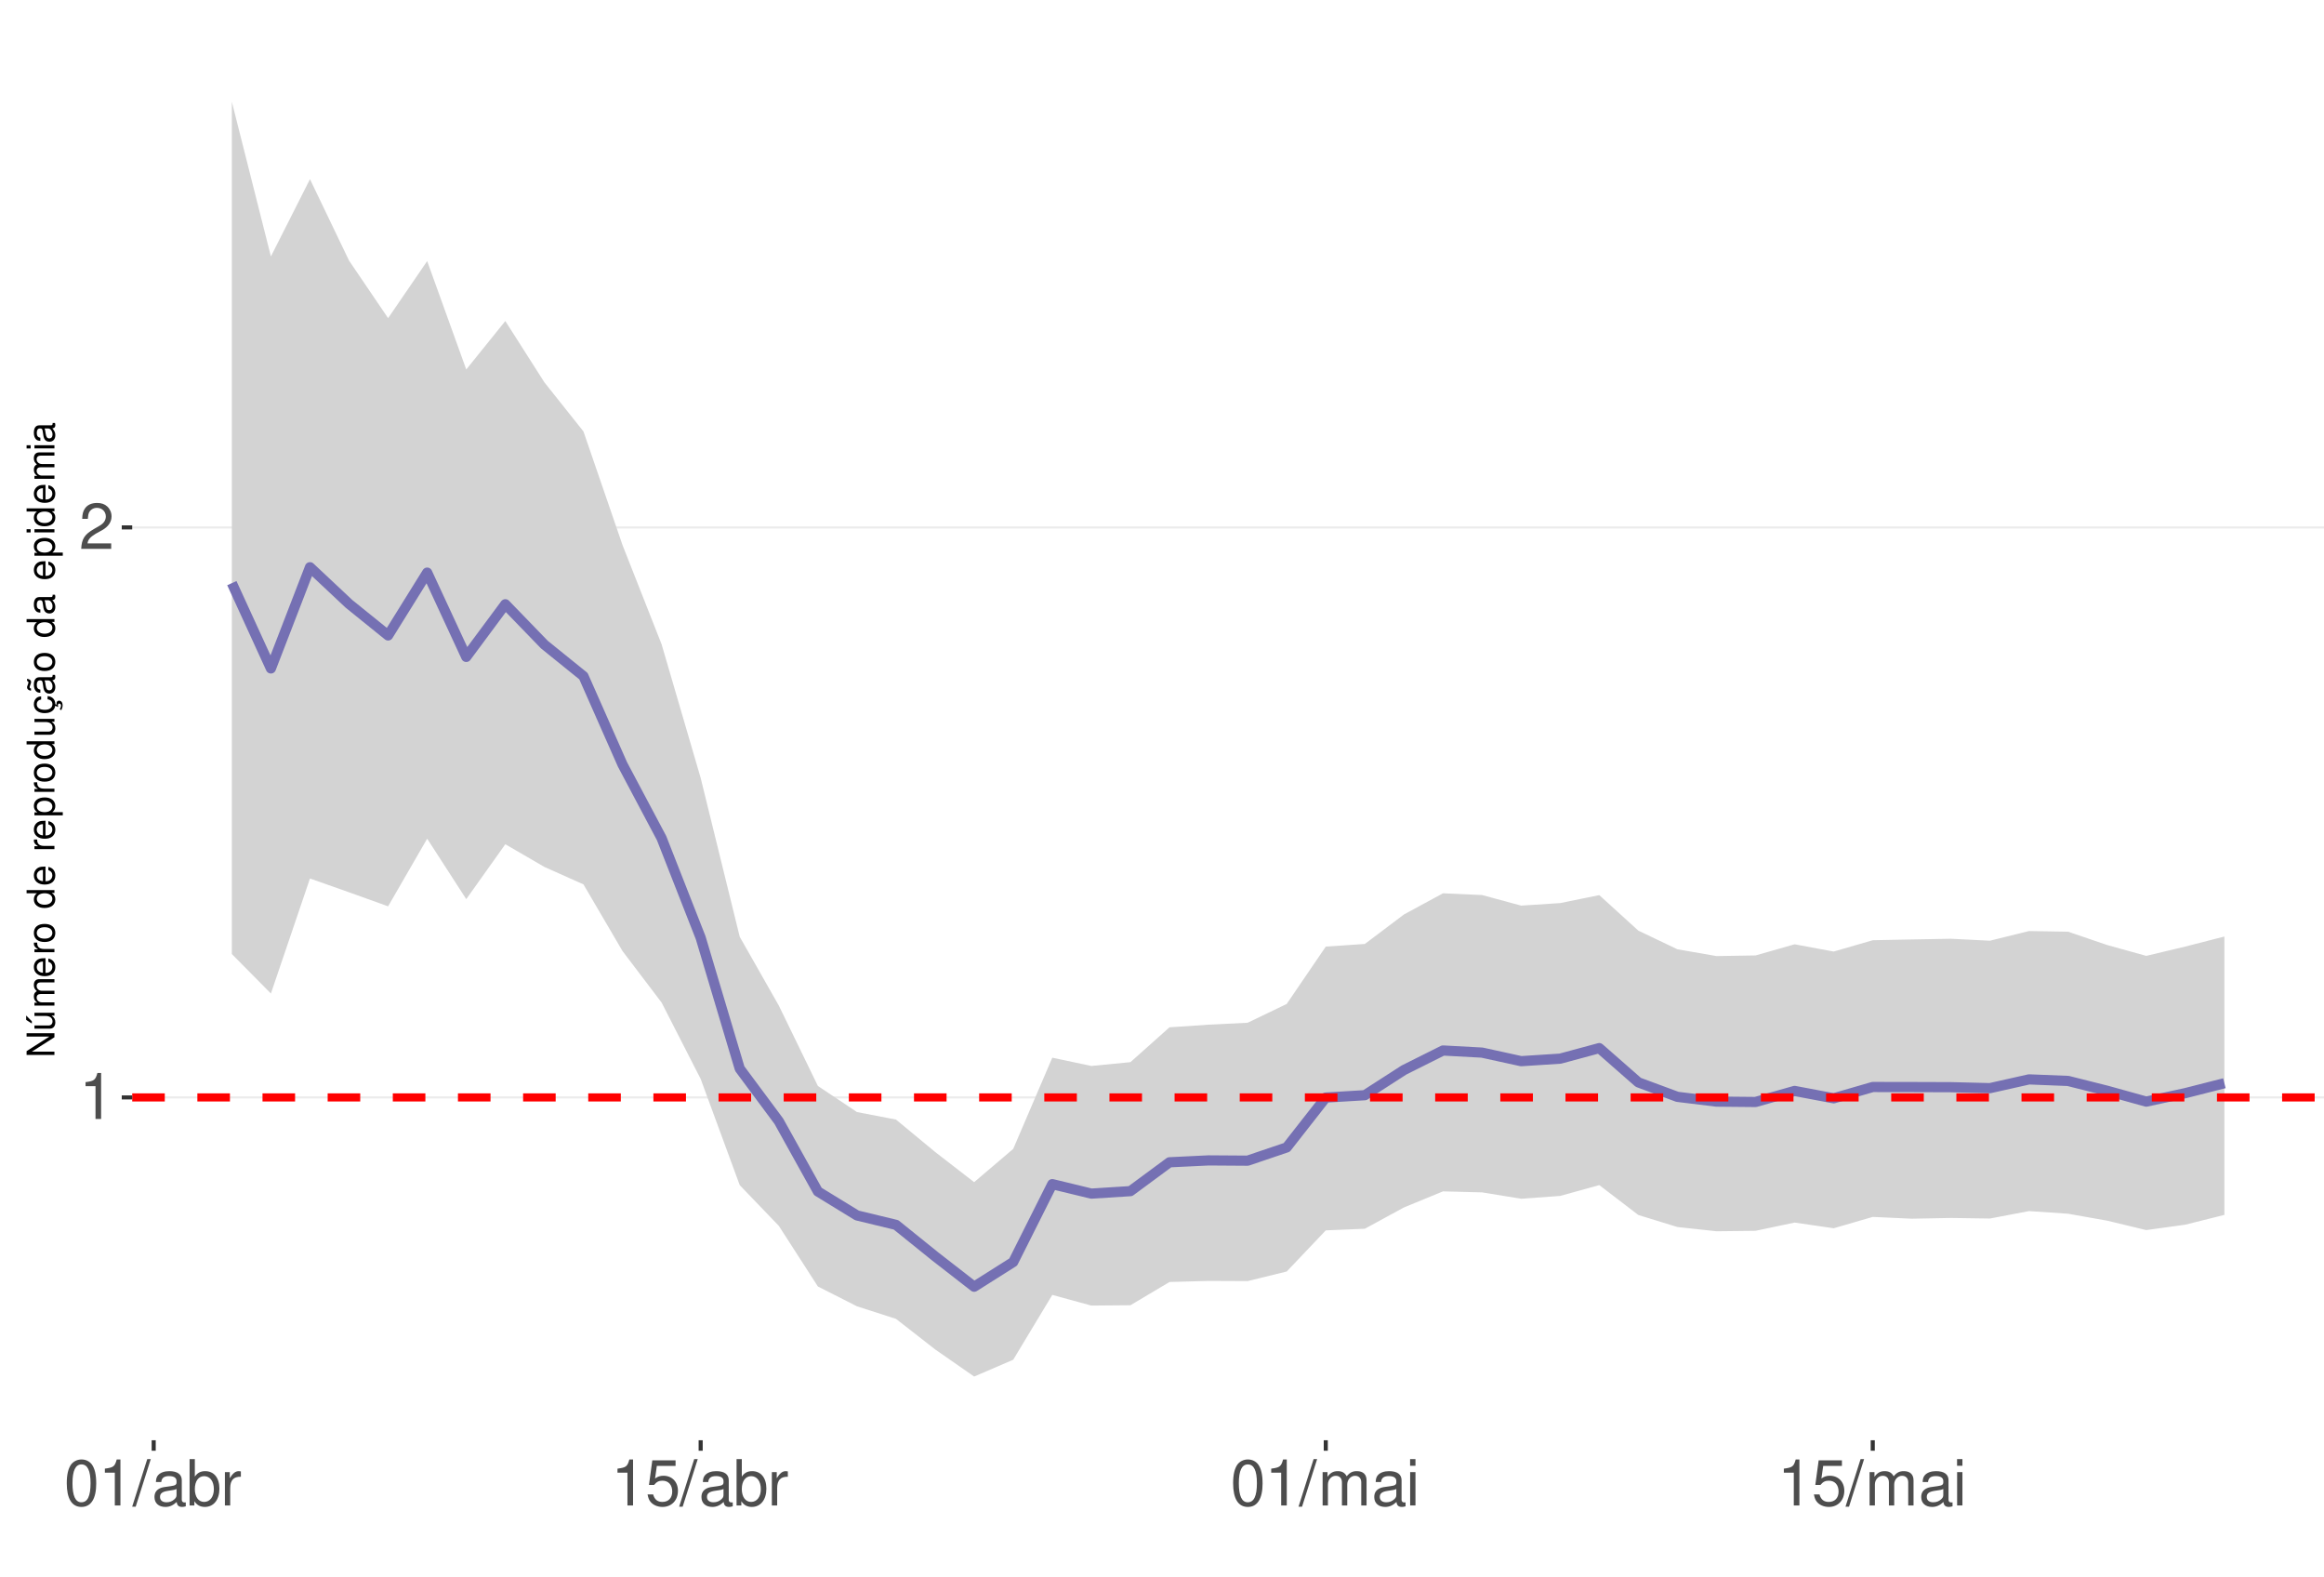
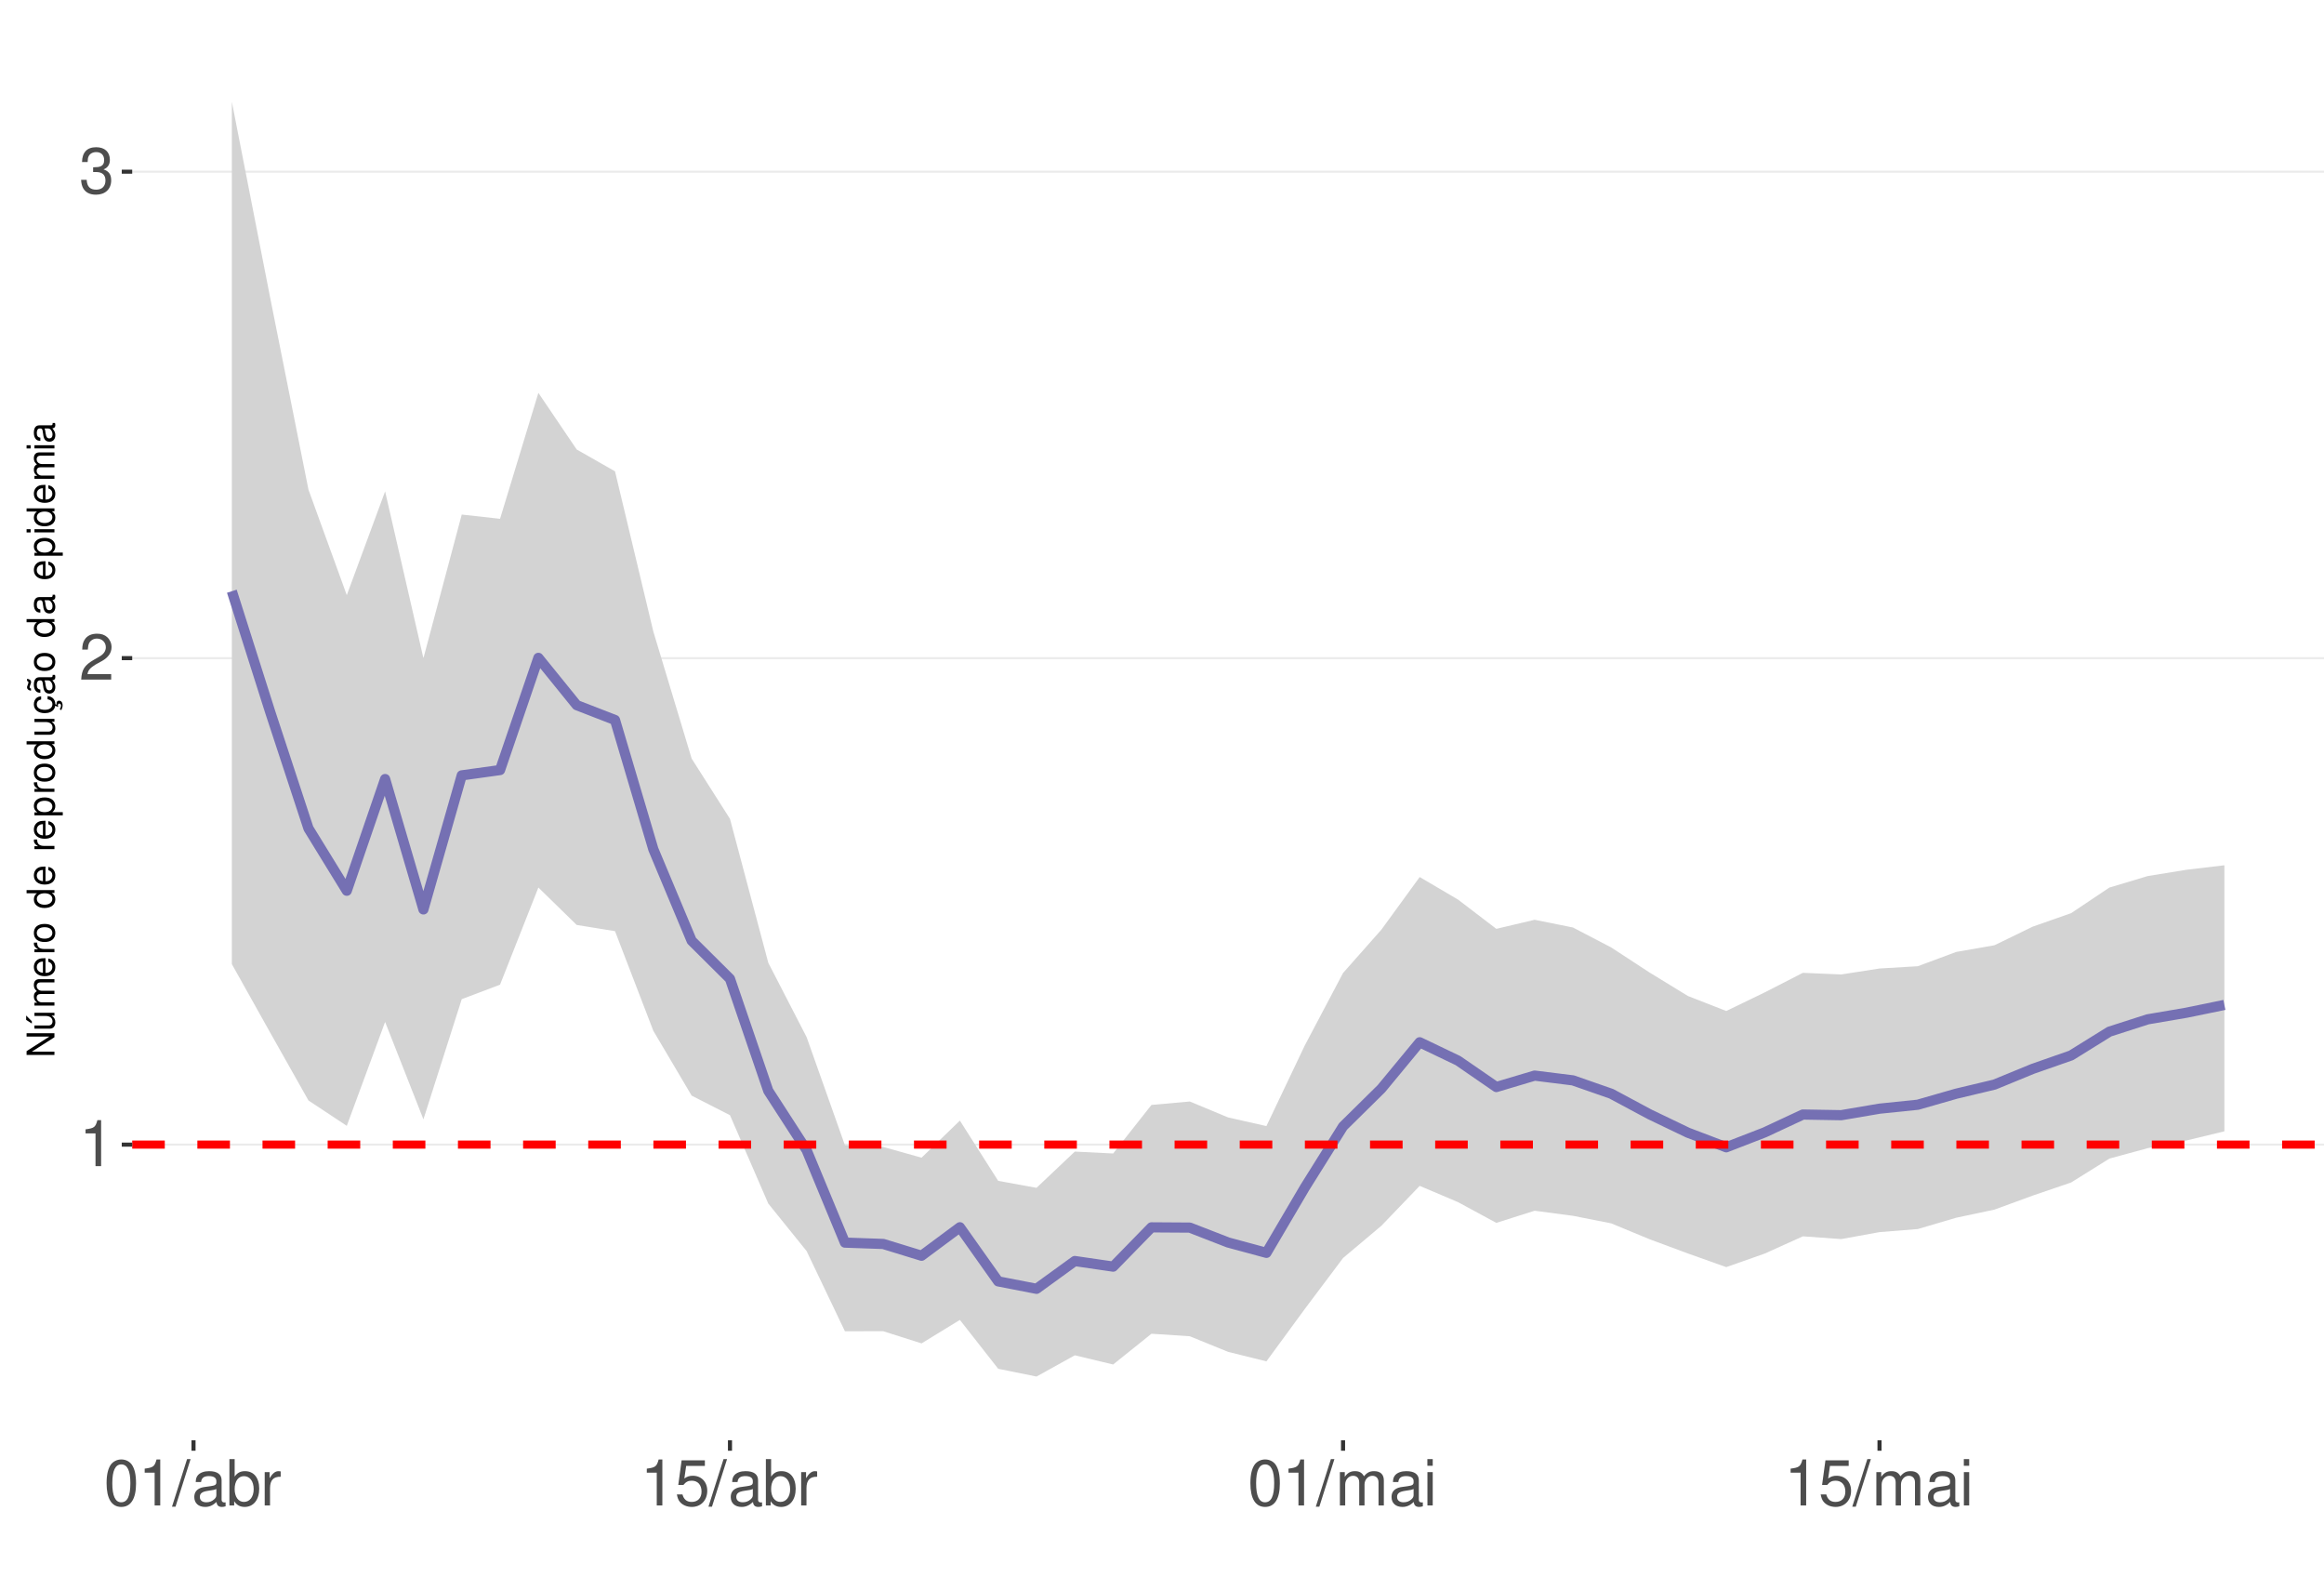
<svg xmlns="http://www.w3.org/2000/svg" xmlns:xlink="http://www.w3.org/1999/xlink" width="609pt" height="413pt" viewBox="0 0 609 413" version="1.1">
  <defs>
    <g>
      <symbol overflow="visible" id="glyph0-0">
        <path style="stroke:none;" d="" />
      </symbol>
      <symbol overflow="visible" id="glyph0-1">
        <path style="stroke:none;" d="M 4.312 -8.578 L 4.312 0 L 5.781 0 L 5.781 -12.047 L 4.812 -12.047 C 4.297 -10.188 3.969 -9.938 1.703 -9.641 L 1.703 -8.578 Z M 4.312 -8.578 " />
      </symbol>
      <symbol overflow="visible" id="glyph0-2">
        <path style="stroke:none;" d="M 8.422 -1.453 L 2.219 -1.453 C 2.359 -2.453 2.891 -3.078 4.344 -3.969 L 6.016 -4.891 C 7.656 -5.812 8.516 -7.047 8.516 -8.531 C 8.516 -9.531 8.109 -10.453 7.406 -11.109 C 6.719 -11.75 5.844 -12.047 4.734 -12.047 C 3.234 -12.047 2.109 -11.516 1.469 -10.484 C 1.047 -9.844 0.859 -9.094 0.828 -7.875 L 2.297 -7.875 C 2.344 -8.688 2.453 -9.172 2.641 -9.578 C 3.031 -10.312 3.797 -10.766 4.688 -10.766 C 6.016 -10.766 7.016 -9.797 7.016 -8.5 C 7.016 -7.531 6.469 -6.703 5.406 -6.094 L 3.875 -5.203 C 1.422 -3.781 0.703 -2.641 0.562 -0.016 L 8.422 -0.016 Z M 8.422 -1.453 " />
      </symbol>
      <symbol overflow="visible" id="glyph0-3">
+         <path style="stroke:none;" d="M 3.688 -5.547 L 4.484 -5.547 C 6.078 -5.547 6.922 -4.797 6.922 -3.344 C 6.922 -1.828 6.016 -0.922 4.5 -0.922 C 2.875 -0.922 2.094 -1.734 2 -3.5 L 0.531 -3.5 C 0.594 -2.531 0.766 -1.906 1.047 -1.359 C 1.672 -0.203 2.812 0.391 4.438 0.391 C 6.859 0.391 8.422 -1.078 8.422 -3.359 C 8.422 -4.891 7.844 -5.734 6.422 -6.234 C 7.531 -6.672 8.078 -7.516 8.078 -8.734 C 8.078 -10.797 6.734 -12.047 4.484 -12.047 C 2.094 -12.047 0.828 -10.703 0.781 -8.156 L 2.25 -8.156 C 2.266 -8.891 2.328 -9.312 2.516 -9.672 C 2.844 -10.359 3.578 -10.766 4.5 -10.766 C 5.797 -10.766 6.578 -9.984 6.578 -8.672 C 6.578 -7.828 6.281 -7.312 5.625 -7.031 C 5.234 -6.859 4.703 -6.797 3.688 -6.781 Z M 3.688 -5.547 " />
+       </symbol>
+       <symbol overflow="visible" id="glyph0-4">
        <path style="stroke:none;" d="M 4.578 -12.047 C 3.484 -12.047 2.484 -11.547 1.859 -10.734 C 1.094 -9.656 0.719 -8.062 0.719 -5.828 C 0.719 -1.766 2.047 0.391 4.578 0.391 C 7.078 0.391 8.438 -1.766 8.438 -5.734 C 8.438 -8.062 8.078 -9.625 7.297 -10.734 C 6.672 -11.562 5.703 -12.047 4.578 -12.047 Z M 4.578 -10.75 C 6.156 -10.75 6.953 -9.125 6.953 -5.859 C 6.953 -2.438 6.172 -0.828 4.547 -0.828 C 3 -0.828 2.219 -2.5 2.219 -5.812 C 2.219 -9.125 3 -10.75 4.578 -10.75 Z M 4.578 -10.75 " />
      </symbol>
-       <symbol overflow="visible" id="glyph0-4">
+       <symbol overflow="visible" id="glyph0-5">
        <path style="stroke:none;" d="M 3.812 -12.141 L -0.141 0.328 L 0.781 0.328 L 4.734 -12.141 Z M 3.812 -12.141 " />
      </symbol>
-       <symbol overflow="visible" id="glyph0-5">
+       <symbol overflow="visible" id="glyph0-6">
        <path style="stroke:none;" d="M 8.906 -0.812 C 8.766 -0.781 8.688 -0.781 8.609 -0.781 C 8.125 -0.781 7.859 -1.031 7.859 -1.469 L 7.859 -6.594 C 7.859 -8.141 6.734 -8.984 4.578 -8.984 C 3.297 -8.984 2.281 -8.609 1.688 -7.969 C 1.281 -7.516 1.109 -7.016 1.078 -6.141 L 2.484 -6.141 C 2.594 -7.219 3.234 -7.688 4.531 -7.688 C 5.797 -7.688 6.484 -7.234 6.484 -6.391 L 6.484 -6.031 C 6.469 -5.438 6.156 -5.219 5.031 -5.062 C 3.062 -4.812 2.766 -4.75 2.234 -4.531 C 1.219 -4.094 0.703 -3.328 0.703 -2.203 C 0.703 -0.609 1.797 0.391 3.562 0.391 C 4.656 0.391 5.547 0 6.531 -0.906 C 6.625 0 7.062 0.391 7.969 0.391 C 8.266 0.391 8.438 0.344 8.906 0.234 Z M 6.484 -2.75 C 6.484 -2.281 6.344 -2 5.922 -1.609 C 5.359 -1.094 4.688 -0.828 3.859 -0.828 C 2.781 -0.828 2.156 -1.344 2.156 -2.234 C 2.156 -3.141 2.75 -3.609 4.25 -3.828 C 5.734 -4.031 6.016 -4.094 6.484 -4.312 Z M 6.484 -2.75 " />
      </symbol>
-       <symbol overflow="visible" id="glyph0-6">
+       <symbol overflow="visible" id="glyph0-7">
        <path style="stroke:none;" d="M 0.906 -12.141 L 0.906 0 L 2.156 0 L 2.156 -1.109 C 2.812 -0.094 3.703 0.391 4.906 0.391 C 7.219 0.391 8.719 -1.5 8.719 -4.391 C 8.719 -7.234 7.297 -8.984 4.984 -8.984 C 3.781 -8.984 2.938 -8.531 2.281 -7.547 L 2.281 -12.141 Z M 4.719 -7.672 C 6.266 -7.672 7.266 -6.328 7.266 -4.25 C 7.266 -2.266 6.234 -0.922 4.719 -0.922 C 3.234 -0.922 2.281 -2.25 2.281 -4.297 C 2.281 -6.344 3.234 -7.672 4.719 -7.672 Z M 4.719 -7.672 " />
      </symbol>
-       <symbol overflow="visible" id="glyph0-7">
+       <symbol overflow="visible" id="glyph0-8">
        <path style="stroke:none;" d="M 1.156 -8.734 L 1.156 0 L 2.547 0 L 2.547 -4.531 C 2.562 -6.625 3.438 -7.562 5.344 -7.516 L 5.344 -8.922 C 5.109 -8.969 4.984 -8.984 4.812 -8.984 C 3.922 -8.984 3.234 -8.438 2.438 -7.141 L 2.438 -8.734 Z M 1.156 -8.734 " />
      </symbol>
-       <symbol overflow="visible" id="glyph0-8">
+       <symbol overflow="visible" id="glyph0-9">
        <path style="stroke:none;" d="M 7.922 -11.812 L 1.828 -11.812 L 0.953 -5.375 L 2.297 -5.375 C 2.984 -6.203 3.547 -6.484 4.484 -6.484 C 6.062 -6.484 7.047 -5.391 7.047 -3.641 C 7.047 -1.953 6.062 -0.922 4.469 -0.922 C 3.188 -0.922 2.406 -1.562 2.047 -2.891 L 0.578 -2.891 C 0.781 -1.938 0.953 -1.469 1.297 -1.031 C 1.969 -0.141 3.172 0.391 4.5 0.391 C 6.875 0.391 8.547 -1.344 8.547 -3.844 C 8.547 -6.172 7 -7.781 4.734 -7.781 C 3.891 -7.781 3.234 -7.562 2.547 -7.062 L 3.016 -10.359 L 7.922 -10.359 Z M 7.922 -11.812 " />
      </symbol>
-       <symbol overflow="visible" id="glyph0-9">
+       <symbol overflow="visible" id="glyph0-10">
        <path style="stroke:none;" d="M 1.172 -8.734 L 1.172 0 L 2.562 0 L 2.562 -5.484 C 2.562 -6.75 3.484 -7.766 4.609 -7.766 C 5.641 -7.766 6.234 -7.125 6.234 -6.016 L 6.234 0 L 7.625 0 L 7.625 -5.484 C 7.625 -6.75 8.547 -7.766 9.672 -7.766 C 10.688 -7.766 11.297 -7.109 11.297 -6.016 L 11.297 0 L 12.688 0 L 12.688 -6.547 C 12.688 -8.109 11.797 -8.984 10.156 -8.984 C 9 -8.984 8.297 -8.625 7.484 -7.641 C 6.969 -8.578 6.266 -8.984 5.125 -8.984 C 3.969 -8.984 3.188 -8.547 2.453 -7.5 L 2.453 -8.734 Z M 1.172 -8.734 " />
      </symbol>
-       <symbol overflow="visible" id="glyph0-10">
+       <symbol overflow="visible" id="glyph0-11">
        <path style="stroke:none;" d="M 2.5 -8.734 L 1.109 -8.734 L 1.109 0 L 2.5 0 Z M 2.5 -12.141 L 1.094 -12.141 L 1.094 -10.391 L 2.5 -10.391 Z M 2.5 -12.141 " />
      </symbol>
      <symbol overflow="visible" id="glyph1-0">
        <path style="stroke:none;" d="" />
      </symbol>
      <symbol overflow="visible" id="glyph1-1">
        <path style="stroke:none;" d="M -7.297 -6.453 L -7.297 -5.578 L -1.328 -5.578 L -7.297 -1.766 L -7.297 -0.766 L 0 -0.766 L 0 -1.641 L -5.906 -1.641 L 0 -5.406 L 0 -6.453 Z M -7.297 -6.453 " />
      </symbol>
      <symbol overflow="visible" id="glyph1-2">
        <path style="stroke:none;" d="M 0 -4.812 L -5.234 -4.812 L -5.234 -3.984 L -2.266 -3.984 C -1.203 -3.984 -0.5 -3.438 -0.5 -2.562 C -0.5 -1.906 -0.906 -1.484 -1.531 -1.484 L -5.234 -1.484 L -5.234 -0.656 L -1.203 -0.656 C -0.328 -0.656 0.234 -1.297 0.234 -2.312 C 0.234 -3.094 -0.047 -3.578 -0.734 -4.062 L 0 -4.062 Z M -7.406 -2.953 L -5.922 -2 L -5.922 -2.594 L -7.406 -4.094 Z M -7.406 -2.953 " />
      </symbol>
      <symbol overflow="visible" id="glyph1-3">
        <path style="stroke:none;" d="M -5.234 -0.703 L 0 -0.703 L 0 -1.547 L -3.297 -1.547 C -4.047 -1.547 -4.656 -2.094 -4.656 -2.766 C -4.656 -3.391 -4.281 -3.734 -3.609 -3.734 L 0 -3.734 L 0 -4.578 L -3.297 -4.578 C -4.047 -4.578 -4.656 -5.125 -4.656 -5.812 C -4.656 -6.422 -4.266 -6.781 -3.609 -6.781 L 0 -6.781 L 0 -7.625 L -3.938 -7.625 C -4.875 -7.625 -5.391 -7.078 -5.391 -6.094 C -5.391 -5.406 -5.188 -4.984 -4.594 -4.484 C -5.156 -4.188 -5.391 -3.766 -5.391 -3.078 C -5.391 -2.375 -5.125 -1.906 -4.5 -1.469 L -5.234 -1.469 Z M -5.234 -0.703 " />
      </symbol>
      <symbol overflow="visible" id="glyph1-4">
        <path style="stroke:none;" d="M -2.344 -5.125 C -3.141 -5.125 -3.625 -5.062 -4.016 -4.922 C -4.875 -4.578 -5.391 -3.781 -5.391 -2.797 C -5.391 -1.344 -4.281 -0.406 -2.547 -0.406 C -0.812 -0.406 0.234 -1.297 0.234 -2.781 C 0.234 -3.984 -0.453 -4.812 -1.594 -5.016 L -1.594 -4.188 C -0.906 -3.953 -0.547 -3.484 -0.547 -2.812 C -0.547 -2.281 -0.781 -1.828 -1.219 -1.547 C -1.516 -1.344 -1.812 -1.281 -2.344 -1.266 Z M -3.016 -1.297 C -3.984 -1.359 -4.625 -1.953 -4.625 -2.797 C -4.625 -3.641 -3.953 -4.234 -3.016 -4.234 Z M -3.016 -1.297 " />
      </symbol>
      <symbol overflow="visible" id="glyph1-5">
        <path style="stroke:none;" d="M -5.234 -0.688 L 0 -0.688 L 0 -1.531 L -2.719 -1.531 C -3.984 -1.547 -4.547 -2.062 -4.516 -3.203 L -5.359 -3.203 C -5.375 -3.062 -5.391 -2.984 -5.391 -2.891 C -5.391 -2.344 -5.062 -1.938 -4.297 -1.453 L -5.234 -1.453 Z M -5.234 -0.688 " />
      </symbol>
      <symbol overflow="visible" id="glyph1-6">
        <path style="stroke:none;" d="M -5.391 -2.719 C -5.391 -1.234 -4.344 -0.359 -2.578 -0.359 C -0.812 -0.359 0.234 -1.234 0.234 -2.734 C 0.234 -4.203 -0.812 -5.094 -2.547 -5.094 C -4.359 -5.094 -5.391 -4.234 -5.391 -2.719 Z M -4.625 -2.734 C -4.625 -3.672 -3.844 -4.234 -2.547 -4.234 C -1.312 -4.234 -0.547 -3.656 -0.547 -2.734 C -0.547 -1.797 -1.312 -1.234 -2.578 -1.234 C -3.844 -1.234 -4.625 -1.797 -4.625 -2.734 Z M -4.625 -2.734 " />
      </symbol>
      <symbol overflow="visible" id="glyph1-7">
        <path style="stroke:none;" d="" />
      </symbol>
      <symbol overflow="visible" id="glyph1-8">
        <path style="stroke:none;" d="M -7.297 -4.953 L -7.297 -4.125 L -4.578 -4.125 C -5.109 -3.766 -5.391 -3.203 -5.391 -2.516 C -5.391 -1.156 -4.297 -0.266 -2.625 -0.266 C -0.859 -0.266 0.234 -1.125 0.234 -2.547 C 0.234 -3.266 -0.047 -3.766 -0.688 -4.203 L 0 -4.203 L 0 -4.953 Z M -4.609 -2.656 C -4.609 -3.547 -3.812 -4.125 -2.562 -4.125 C -1.344 -4.125 -0.547 -3.547 -0.547 -2.656 C -0.547 -1.734 -1.359 -1.125 -2.578 -1.125 C -3.797 -1.125 -4.609 -1.734 -4.609 -2.656 Z M -4.609 -2.656 " />
      </symbol>
      <symbol overflow="visible" id="glyph1-9">
        <path style="stroke:none;" d="M 2.188 -0.547 L 2.188 -1.375 L -0.547 -1.375 C -0.016 -1.812 0.234 -2.312 0.234 -2.984 C 0.234 -4.344 -0.859 -5.234 -2.531 -5.234 C -4.297 -5.234 -5.391 -4.375 -5.391 -2.984 C -5.391 -2.266 -5.062 -1.703 -4.453 -1.312 L -5.234 -1.312 L -5.234 -0.547 Z M -4.609 -2.844 C -4.609 -3.766 -3.797 -4.359 -2.547 -4.359 C -1.359 -4.359 -0.547 -3.75 -0.547 -2.844 C -0.547 -1.953 -1.344 -1.375 -2.578 -1.375 C -3.812 -1.375 -4.609 -1.953 -4.609 -2.844 Z M -4.609 -2.844 " />
      </symbol>
      <symbol overflow="visible" id="glyph1-10">
        <path style="stroke:none;" d="M 0 -4.812 L -5.234 -4.812 L -5.234 -3.984 L -2.266 -3.984 C -1.203 -3.984 -0.5 -3.438 -0.5 -2.562 C -0.5 -1.906 -0.906 -1.484 -1.531 -1.484 L -5.234 -1.484 L -5.234 -0.656 L -1.203 -0.656 C -0.328 -0.656 0.234 -1.297 0.234 -2.312 C 0.234 -3.094 -0.047 -3.578 -0.734 -4.062 L 0 -4.062 Z M 0 -4.812 " />
      </symbol>
      <symbol overflow="visible" id="glyph1-11">
        <path style="stroke:none;" d="M 0.234 -2.641 C 0.234 -3.875 -0.547 -4.703 -1.797 -4.766 L -1.797 -3.938 C -0.953 -3.797 -0.531 -3.359 -0.531 -2.656 C -0.531 -1.734 -1.281 -1.188 -2.516 -1.188 C -3.844 -1.188 -4.625 -1.719 -4.625 -2.625 C -4.625 -3.328 -4.203 -3.766 -3.484 -3.875 L -3.484 -4.703 C -3.984 -4.672 -4.312 -4.562 -4.609 -4.359 C -5.094 -4 -5.391 -3.375 -5.391 -2.641 C -5.391 -1.219 -4.266 -0.312 -2.531 -0.312 C -1.469 -0.312 -0.625 -0.672 -0.156 -1.312 C 0.047 -1.594 0.125 -1.812 0.203 -2.25 L 0.922 -1.938 L 0.984 -2.062 C 0.938 -2.188 0.906 -2.25 0.906 -2.375 C 0.906 -2.656 1.047 -2.828 1.281 -2.828 C 1.547 -2.828 1.734 -2.594 1.734 -2.297 C 1.734 -2.031 1.672 -1.844 1.438 -1.406 L 1.406 -1.312 L 1.812 -1.094 C 2.078 -1.75 2.141 -1.953 2.141 -2.344 C 2.141 -3.109 1.781 -3.578 1.203 -3.578 C 0.781 -3.578 0.547 -3.297 0.547 -2.797 C 0.547 -2.703 0.547 -2.641 0.562 -2.516 Z M 0.234 -2.641 " />
      </symbol>
      <symbol overflow="visible" id="glyph1-12">
        <path style="stroke:none;" d="M -0.484 -5.344 C -0.469 -5.266 -0.469 -5.219 -0.469 -5.172 C -0.469 -4.875 -0.625 -4.719 -0.875 -4.719 L -3.953 -4.719 C -4.891 -4.719 -5.391 -4.047 -5.391 -2.75 C -5.391 -1.984 -5.172 -1.375 -4.781 -1.016 C -4.516 -0.766 -4.203 -0.672 -3.688 -0.656 L -3.688 -1.484 C -4.328 -1.562 -4.625 -1.938 -4.625 -2.719 C -4.625 -3.484 -4.344 -3.891 -3.844 -3.891 L -3.625 -3.891 C -3.266 -3.875 -3.125 -3.703 -3.047 -3.016 C -2.891 -1.844 -2.844 -1.656 -2.719 -1.344 C -2.453 -0.734 -2 -0.422 -1.312 -0.422 C -0.375 -0.422 0.234 -1.078 0.234 -2.141 C 0.234 -2.797 0 -3.328 -0.547 -3.922 C 0 -3.984 0.234 -4.234 0.234 -4.781 C 0.234 -4.953 0.203 -5.062 0.141 -5.344 Z M -1.656 -3.891 C -1.375 -3.891 -1.203 -3.812 -0.969 -3.562 C -0.656 -3.219 -0.5 -2.812 -0.5 -2.312 C -0.5 -1.672 -0.812 -1.297 -1.344 -1.297 C -1.891 -1.297 -2.172 -1.656 -2.297 -2.547 C -2.422 -3.438 -2.453 -3.609 -2.594 -3.891 Z M -7.172 -3.75 C -6.922 -3.672 -6.812 -3.547 -6.812 -3.375 C -6.812 -3.25 -6.875 -2.984 -6.984 -2.734 C -7.156 -2.312 -7.172 -2.25 -7.172 -2.047 C -7.172 -1.594 -6.797 -1.297 -6.141 -1.188 L -6.141 -1.766 C -6.375 -1.812 -6.5 -1.938 -6.5 -2.094 C -6.5 -2.203 -6.469 -2.344 -6.375 -2.578 C -6.156 -3.156 -6.125 -3.234 -6.125 -3.438 C -6.125 -3.922 -6.484 -4.219 -7.172 -4.312 Z M -7.172 -3.75 " />
      </symbol>
      <symbol overflow="visible" id="glyph1-13">
        <path style="stroke:none;" d="M -0.484 -5.344 C -0.469 -5.266 -0.469 -5.219 -0.469 -5.172 C -0.469 -4.875 -0.625 -4.719 -0.875 -4.719 L -3.953 -4.719 C -4.891 -4.719 -5.391 -4.047 -5.391 -2.75 C -5.391 -1.984 -5.172 -1.375 -4.781 -1.016 C -4.516 -0.766 -4.203 -0.672 -3.688 -0.656 L -3.688 -1.484 C -4.328 -1.562 -4.625 -1.938 -4.625 -2.719 C -4.625 -3.484 -4.344 -3.891 -3.844 -3.891 L -3.625 -3.891 C -3.266 -3.875 -3.125 -3.703 -3.047 -3.016 C -2.891 -1.844 -2.844 -1.656 -2.719 -1.344 C -2.453 -0.734 -2 -0.422 -1.312 -0.422 C -0.375 -0.422 0.234 -1.078 0.234 -2.141 C 0.234 -2.797 0 -3.328 -0.547 -3.922 C 0 -3.984 0.234 -4.234 0.234 -4.781 C 0.234 -4.953 0.203 -5.062 0.141 -5.344 Z M -1.656 -3.891 C -1.375 -3.891 -1.203 -3.812 -0.969 -3.562 C -0.656 -3.219 -0.5 -2.812 -0.5 -2.312 C -0.5 -1.672 -0.812 -1.297 -1.344 -1.297 C -1.891 -1.297 -2.172 -1.656 -2.297 -2.547 C -2.422 -3.438 -2.453 -3.609 -2.594 -3.891 Z M -1.656 -3.891 " />
      </symbol>
      <symbol overflow="visible" id="glyph1-14">
        <path style="stroke:none;" d="M -5.234 -1.5 L -5.234 -0.672 L 0 -0.672 L 0 -1.5 Z M -7.297 -1.5 L -7.297 -0.656 L -6.234 -0.656 L -6.234 -1.5 Z M -7.297 -1.5 " />
      </symbol>
    </g>
    <clipPath id="clip1">
      <path d="M 34.645 9.961 L 609 9.961 L 609 377.328 L 34.645 377.328 Z M 34.645 9.961 " />
    </clipPath>
    <clipPath id="clip2">
-       <path d="M 34.645 287 L 609 287 L 609 288 L 34.645 288 Z M 34.645 287 " />
+       <path d="M 34.645 299 L 609 299 L 609 301 L 34.645 301 Z M 34.645 299 " />
    </clipPath>
    <clipPath id="clip3">
-       <path d="M 34.645 137 L 609 137 L 609 139 L 34.645 139 Z M 34.645 137 " />
+       <path d="M 34.645 172 L 609 172 L 609 173 L 34.645 173 Z M 34.645 172 " />
    </clipPath>
    <clipPath id="clip4">
-       <path d="M 34.645 286 L 609 286 L 609 289 L 34.645 289 Z M 34.645 286 " />
+       <path d="M 34.645 44 L 609 44 L 609 46 L 34.645 46 Z M 34.645 44 " />
+     </clipPath>
+     <clipPath id="clip5">
+       <path d="M 34.645 298 L 609 298 L 609 301 L 34.645 301 Z M 34.645 298 " />
    </clipPath>
  </defs>
  <g id="surface68">
    <rect x="0" y="0" width="609" height="413" style="fill:rgb(100%,100%,100%);fill-opacity:1;stroke:none;" />
    <rect x="0" y="0" width="609" height="413" style="fill:rgb(100%,100%,100%);fill-opacity:1;stroke:none;" />
    <path style="fill:none;stroke-width:1.067;stroke-linecap:round;stroke-linejoin:round;stroke:rgb(100%,100%,100%);stroke-opacity:1;stroke-miterlimit:10;" d="M 0 413 L 609 413 L 609 0 L 0 0 Z M 0 413 " />
    <g clip-path="url(#clip1)" clip-rule="nonzero">
      <path style=" stroke:none;fill-rule:nonzero;fill:rgb(100%,100%,100%);fill-opacity:1;" d="M 34.645 377.328 L 609 377.328 L 609 9.961 L 34.645 9.961 Z M 34.645 377.328 " />
    </g>
    <g clip-path="url(#clip2)" clip-rule="nonzero">
-       <path style="fill:none;stroke-width:0.533;stroke-linecap:butt;stroke-linejoin:round;stroke:rgb(92.157%,92.157%,92.157%);stroke-opacity:1;stroke-miterlimit:10;" d="M 34.645 287.504 L 609 287.504 " />
+       <path style="fill:none;stroke-width:0.533;stroke-linecap:butt;stroke-linejoin:round;stroke:rgb(92.157%,92.157%,92.157%);stroke-opacity:1;stroke-miterlimit:10;" d="M 34.645 299.867 L 609 299.867 " />
    </g>
    <g clip-path="url(#clip3)" clip-rule="nonzero">
-       <path style="fill:none;stroke-width:0.533;stroke-linecap:butt;stroke-linejoin:round;stroke:rgb(92.157%,92.157%,92.157%);stroke-opacity:1;stroke-miterlimit:10;" d="M 34.645 138.172 L 609 138.172 " />
-     </g>
-     <path style=" stroke:none;fill-rule:nonzero;fill:rgb(82.745%,82.745%,82.745%);fill-opacity:1;" d="M 60.754 26.66 L 70.988 67.184 L 81.227 46.938 L 91.465 68.27 L 101.703 83.352 L 111.941 68.395 L 122.18 96.797 L 132.418 84.102 L 142.656 100.164 L 152.895 113.031 L 163.133 142.809 L 173.371 168.793 L 183.609 203.812 L 193.848 245.43 L 204.086 263.438 L 214.324 284.5 L 224.562 291.336 L 234.801 293.312 L 245.039 301.785 L 255.273 309.703 L 265.512 300.988 L 275.75 277.098 L 285.988 279.262 L 296.227 278.266 L 306.465 269.133 L 316.703 268.445 L 326.941 267.941 L 337.18 263.016 L 347.418 247.992 L 357.656 247.301 L 367.895 239.582 L 378.133 234.027 L 388.371 234.484 L 398.609 237.254 L 408.848 236.59 L 419.086 234.504 L 429.32 243.809 L 439.559 248.695 L 449.797 250.473 L 460.035 250.309 L 470.273 247.387 L 480.512 249.289 L 490.75 246.324 L 500.988 246.121 L 511.227 245.938 L 521.465 246.449 L 531.703 243.914 L 541.941 244.09 L 552.18 247.578 L 562.418 250.422 L 572.656 247.98 L 582.895 245.355 L 582.895 318.281 L 572.656 320.844 L 562.418 322.258 L 552.18 319.793 L 541.941 317.977 L 531.703 317.281 L 521.465 319.23 L 511.227 319.082 L 500.988 319.277 L 490.75 318.809 L 480.512 321.781 L 470.273 320.289 L 460.035 322.449 L 449.797 322.566 L 439.559 321.457 L 429.32 318.305 L 419.086 310.473 L 408.848 313.309 L 398.609 314.051 L 388.371 312.383 L 378.133 312.117 L 367.895 316.332 L 357.656 321.906 L 347.418 322.336 L 337.18 333.113 L 326.941 335.621 L 316.703 335.578 L 306.465 335.859 L 296.227 341.949 L 285.988 342.039 L 275.75 339.242 L 265.512 356.227 L 255.273 360.629 L 245.039 353.512 L 234.801 345.523 L 224.562 342.227 L 214.324 337.035 L 204.086 321.148 L 193.848 310.492 L 183.609 282.664 L 173.371 262.652 L 163.133 249.168 L 152.895 231.695 L 142.656 227.121 L 132.418 221.176 L 122.18 235.559 L 111.941 219.719 L 101.703 237.441 L 91.465 233.762 L 81.227 230.152 L 70.988 260.285 L 60.754 249.938 Z M 60.754 26.66 " />
-     <path style="fill:none;stroke-width:2.667;stroke-linecap:butt;stroke-linejoin:round;stroke:rgb(45.882%,43.922%,70.196%);stroke-opacity:1;stroke-miterlimit:10;" d="M 60.754 152.77 L 70.988 175.121 L 81.227 148.602 L 91.465 158.207 L 101.703 166.473 L 111.941 150.016 L 122.18 172.102 L 132.418 158.305 L 142.656 168.875 L 152.895 177.141 L 163.133 200.297 L 173.371 219.582 L 183.609 245.672 L 193.848 279.961 L 204.086 293.738 L 214.324 312.145 L 224.562 318.418 L 234.801 320.891 L 245.039 329.141 L 255.273 337.098 L 265.512 330.629 L 275.75 310.223 L 285.988 312.703 L 296.227 312.055 L 306.465 304.496 L 316.703 304.004 L 326.941 304.074 L 337.18 300.605 L 347.418 287.539 L 357.656 286.926 L 367.895 280.332 L 378.133 275.211 L 388.371 275.766 L 398.609 278.008 L 408.848 277.348 L 419.086 274.59 L 429.32 283.559 L 439.559 287.352 L 449.797 288.602 L 460.035 288.699 L 470.273 285.805 L 480.512 287.738 L 490.75 284.773 L 500.988 284.789 L 511.227 284.824 L 521.465 285.078 L 531.703 282.781 L 541.941 283.188 L 552.18 285.762 L 562.418 288.605 L 572.656 286.387 L 582.895 283.785 " />
+       <path style="fill:none;stroke-width:0.533;stroke-linecap:butt;stroke-linejoin:round;stroke:rgb(92.157%,92.157%,92.157%);stroke-opacity:1;stroke-miterlimit:10;" d="M 34.645 172.422 L 609 172.422 " />
+     </g>
    <g clip-path="url(#clip4)" clip-rule="nonzero">
-       <path style="fill:none;stroke-width:2.134;stroke-linecap:butt;stroke-linejoin:round;stroke:rgb(100%,0%,0%);stroke-opacity:1;stroke-dasharray:8.536,8.536;stroke-miterlimit:10;" d="M 34.645 287.504 L 609 287.504 " />
-     </g>
-     <g style="fill:rgb(30.196%,30.196%,30.196%);fill-opacity:1;">
-       <use xlink:href="#glyph0-1" x="20.715" y="293.142" />
-     </g>
-     <g style="fill:rgb(30.196%,30.196%,30.196%);fill-opacity:1;">
-       <use xlink:href="#glyph0-2" x="20.715" y="143.81" />
-     </g>
-     <path style="fill:none;stroke-width:1.067;stroke-linecap:butt;stroke-linejoin:round;stroke:rgb(20%,20%,20%);stroke-opacity:1;stroke-miterlimit:10;" d="M 31.906 287.504 L 34.645 287.504 " />
-     <path style="fill:none;stroke-width:1.067;stroke-linecap:butt;stroke-linejoin:round;stroke:rgb(20%,20%,20%);stroke-opacity:1;stroke-miterlimit:10;" d="M 31.906 138.172 L 34.645 138.172 " />
-     <path style="fill:none;stroke-width:1.067;stroke-linecap:butt;stroke-linejoin:round;stroke:rgb(20%,20%,20%);stroke-opacity:1;stroke-miterlimit:10;" d="M 40.277 380.07 L 40.277 377.328 " />
-     <path style="fill:none;stroke-width:1.067;stroke-linecap:butt;stroke-linejoin:round;stroke:rgb(20%,20%,20%);stroke-opacity:1;stroke-miterlimit:10;" d="M 183.609 380.07 L 183.609 377.328 " />
-     <path style="fill:none;stroke-width:1.067;stroke-linecap:butt;stroke-linejoin:round;stroke:rgb(20%,20%,20%);stroke-opacity:1;stroke-miterlimit:10;" d="M 347.418 380.07 L 347.418 377.328 " />
-     <path style="fill:none;stroke-width:1.067;stroke-linecap:butt;stroke-linejoin:round;stroke:rgb(20%,20%,20%);stroke-opacity:1;stroke-miterlimit:10;" d="M 490.75 380.07 L 490.75 377.328 " />
-     <g style="fill:rgb(30.196%,30.196%,30.196%);fill-opacity:1;">
-       <use xlink:href="#glyph0-3" x="16.777" y="394.399" />
-       <use xlink:href="#glyph0-1" x="25.777" y="394.399" />
-       <use xlink:href="#glyph0-4" x="34.777" y="394.399" />
-       <use xlink:href="#glyph0-5" x="39.777" y="394.399" />
-       <use xlink:href="#glyph0-6" x="48.777" y="394.399" />
-       <use xlink:href="#glyph0-7" x="57.777" y="394.399" />
-     </g>
-     <g style="fill:rgb(30.196%,30.196%,30.196%);fill-opacity:1;">
-       <use xlink:href="#glyph0-1" x="160.109" y="394.399" />
-       <use xlink:href="#glyph0-8" x="169.109" y="394.399" />
-       <use xlink:href="#glyph0-4" x="178.109" y="394.399" />
-       <use xlink:href="#glyph0-5" x="183.109" y="394.399" />
-       <use xlink:href="#glyph0-6" x="192.109" y="394.399" />
-       <use xlink:href="#glyph0-7" x="201.109" y="394.399" />
-     </g>
-     <g style="fill:rgb(30.196%,30.196%,30.196%);fill-opacity:1;">
-       <use xlink:href="#glyph0-3" x="322.418" y="394.399" />
-       <use xlink:href="#glyph0-1" x="331.418" y="394.399" />
-       <use xlink:href="#glyph0-4" x="340.418" y="394.399" />
-       <use xlink:href="#glyph0-9" x="345.418" y="394.399" />
-       <use xlink:href="#glyph0-5" x="359.418" y="394.399" />
-       <use xlink:href="#glyph0-10" x="368.418" y="394.399" />
-     </g>
-     <g style="fill:rgb(30.196%,30.196%,30.196%);fill-opacity:1;">
-       <use xlink:href="#glyph0-1" x="465.75" y="394.399" />
-       <use xlink:href="#glyph0-8" x="474.75" y="394.399" />
-       <use xlink:href="#glyph0-4" x="483.75" y="394.399" />
-       <use xlink:href="#glyph0-9" x="488.75" y="394.399" />
-       <use xlink:href="#glyph0-5" x="502.75" y="394.399" />
-       <use xlink:href="#glyph0-10" x="511.75" y="394.399" />
+       <path style="fill:none;stroke-width:0.533;stroke-linecap:butt;stroke-linejoin:round;stroke:rgb(92.157%,92.157%,92.157%);stroke-opacity:1;stroke-miterlimit:10;" d="M 34.645 44.977 L 609 44.977 " />
+     </g>
+     <path style=" stroke:none;fill-rule:nonzero;fill:rgb(82.745%,82.745%,82.745%);fill-opacity:1;" d="M 60.754 26.66 L 70.793 77.973 L 80.836 128.289 L 90.875 155.914 L 100.918 128.738 L 110.957 172.438 L 121 134.805 L 131.039 135.918 L 141.082 102.926 L 151.121 117.758 L 161.164 123.48 L 171.203 165.449 L 181.246 198.734 L 191.289 214.523 L 201.328 252.23 L 211.371 271.703 L 221.41 300.027 L 231.453 300.48 L 241.492 303.293 L 251.535 293.578 L 261.574 309.363 L 271.617 311.191 L 281.656 301.695 L 291.699 302.191 L 301.738 289.473 L 311.781 288.574 L 321.824 292.75 L 331.863 295.012 L 341.906 273.914 L 351.945 254.906 L 361.988 243.555 L 372.027 229.77 L 382.07 235.672 L 392.109 243.34 L 402.152 240.965 L 412.191 242.988 L 422.234 248.227 L 432.277 254.789 L 442.316 260.934 L 452.359 264.863 L 462.398 260.012 L 472.441 254.863 L 482.48 255.293 L 492.523 253.73 L 502.562 253.133 L 512.605 249.395 L 522.645 247.637 L 532.688 242.758 L 542.727 239.234 L 552.77 232.52 L 562.812 229.512 L 572.852 227.879 L 582.895 226.684 L 582.895 296.387 L 572.852 298.809 L 562.812 300.801 L 552.77 303.527 L 542.727 309.793 L 532.688 313.219 L 522.645 316.895 L 512.605 319.027 L 502.562 321.988 L 492.523 322.793 L 482.48 324.617 L 472.441 323.898 L 462.398 328.43 L 452.359 331.961 L 442.316 328.387 L 432.277 324.664 L 422.234 320.504 L 412.191 318.52 L 402.152 317.188 L 392.109 320.371 L 382.07 314.934 L 372.027 310.676 L 361.988 321.129 L 351.945 329.578 L 341.906 342.945 L 331.863 356.652 L 321.824 354.164 L 311.781 350.074 L 301.738 349.418 L 291.699 357.473 L 281.656 355.062 L 271.617 360.629 L 261.574 358.594 L 251.535 345.793 L 241.492 351.941 L 231.453 348.758 L 221.41 348.766 L 211.371 327.758 L 201.328 315.316 L 191.289 292.16 L 181.246 287.035 L 171.203 270.051 L 161.164 243.945 L 151.121 242.32 L 141.082 232.516 L 131.039 257.965 L 121 261.762 L 110.957 293.242 L 100.918 267.723 L 90.875 294.949 L 80.836 288.309 L 70.793 270.508 L 60.754 252.574 Z M 60.754 26.66 " />
+     <path style="fill:none;stroke-width:2.667;stroke-linecap:butt;stroke-linejoin:round;stroke:rgb(45.882%,43.922%,70.196%);stroke-opacity:1;stroke-miterlimit:10;" d="M 60.754 154.891 L 70.793 186.488 L 80.836 217.031 L 90.875 233.359 L 100.918 204.094 L 110.957 238.25 L 121 203.133 L 131.039 201.738 L 141.082 172.344 L 151.121 184.734 L 161.164 188.629 L 171.203 222.48 L 181.246 246.453 L 191.289 256.43 L 201.328 285.781 L 211.371 301.309 L 221.41 325.543 L 231.453 325.895 L 241.492 328.98 L 251.535 321.52 L 261.574 335.695 L 271.617 337.645 L 281.656 330.367 L 291.699 331.832 L 301.738 321.543 L 311.781 321.609 L 321.824 325.508 L 331.863 328.223 L 341.906 311.148 L 351.945 295.105 L 361.988 285.199 L 372.027 273.055 L 382.07 277.867 L 392.109 284.781 L 402.152 281.789 L 412.191 283.039 L 422.234 286.543 L 432.277 291.93 L 442.316 296.746 L 452.359 300.566 L 462.398 296.676 L 472.441 291.988 L 482.48 292.16 L 492.523 290.453 L 502.562 289.418 L 512.605 286.535 L 522.645 284.141 L 532.688 280.016 L 542.727 276.504 L 552.77 270.27 L 562.812 267.043 L 572.852 265.332 L 582.895 263.27 " />
+     <g clip-path="url(#clip5)" clip-rule="nonzero">
+       <path style="fill:none;stroke-width:2.134;stroke-linecap:butt;stroke-linejoin:round;stroke:rgb(100%,0%,0%);stroke-opacity:1;stroke-dasharray:8.536,8.536;stroke-miterlimit:10;" d="M 34.645 299.867 L 609 299.867 " />
+     </g>
+     <g style="fill:rgb(30.196%,30.196%,30.196%);fill-opacity:1;">
+       <use xlink:href="#glyph0-1" x="20.715" y="305.505" />
+     </g>
+     <g style="fill:rgb(30.196%,30.196%,30.196%);fill-opacity:1;">
+       <use xlink:href="#glyph0-2" x="20.715" y="178.06" />
+     </g>
+     <g style="fill:rgb(30.196%,30.196%,30.196%);fill-opacity:1;">
+       <use xlink:href="#glyph0-3" x="20.715" y="50.614" />
+     </g>
+     <path style="fill:none;stroke-width:1.067;stroke-linecap:butt;stroke-linejoin:round;stroke:rgb(20%,20%,20%);stroke-opacity:1;stroke-miterlimit:10;" d="M 31.906 299.867 L 34.645 299.867 " />
+     <path style="fill:none;stroke-width:1.067;stroke-linecap:butt;stroke-linejoin:round;stroke:rgb(20%,20%,20%);stroke-opacity:1;stroke-miterlimit:10;" d="M 31.906 172.422 L 34.645 172.422 " />
+     <path style="fill:none;stroke-width:1.067;stroke-linecap:butt;stroke-linejoin:round;stroke:rgb(20%,20%,20%);stroke-opacity:1;stroke-miterlimit:10;" d="M 31.906 44.977 L 34.645 44.977 " />
+     <path style="fill:none;stroke-width:1.067;stroke-linecap:butt;stroke-linejoin:round;stroke:rgb(20%,20%,20%);stroke-opacity:1;stroke-miterlimit:10;" d="M 50.711 380.07 L 50.711 377.328 " />
+     <path style="fill:none;stroke-width:1.067;stroke-linecap:butt;stroke-linejoin:round;stroke:rgb(20%,20%,20%);stroke-opacity:1;stroke-miterlimit:10;" d="M 191.289 380.07 L 191.289 377.328 " />
+     <path style="fill:none;stroke-width:1.067;stroke-linecap:butt;stroke-linejoin:round;stroke:rgb(20%,20%,20%);stroke-opacity:1;stroke-miterlimit:10;" d="M 351.945 380.07 L 351.945 377.328 " />
+     <path style="fill:none;stroke-width:1.067;stroke-linecap:butt;stroke-linejoin:round;stroke:rgb(20%,20%,20%);stroke-opacity:1;stroke-miterlimit:10;" d="M 492.523 380.07 L 492.523 377.328 " />
+     <g style="fill:rgb(30.196%,30.196%,30.196%);fill-opacity:1;">
+       <use xlink:href="#glyph0-4" x="27.211" y="394.399" />
+       <use xlink:href="#glyph0-1" x="36.211" y="394.399" />
+       <use xlink:href="#glyph0-5" x="45.211" y="394.399" />
+       <use xlink:href="#glyph0-6" x="50.211" y="394.399" />
+       <use xlink:href="#glyph0-7" x="59.211" y="394.399" />
+       <use xlink:href="#glyph0-8" x="68.211" y="394.399" />
+     </g>
+     <g style="fill:rgb(30.196%,30.196%,30.196%);fill-opacity:1;">
+       <use xlink:href="#glyph0-1" x="167.789" y="394.399" />
+       <use xlink:href="#glyph0-9" x="176.789" y="394.399" />
+       <use xlink:href="#glyph0-5" x="185.789" y="394.399" />
+       <use xlink:href="#glyph0-6" x="190.789" y="394.399" />
+       <use xlink:href="#glyph0-7" x="199.789" y="394.399" />
+       <use xlink:href="#glyph0-8" x="208.789" y="394.399" />
+     </g>
+     <g style="fill:rgb(30.196%,30.196%,30.196%);fill-opacity:1;">
+       <use xlink:href="#glyph0-4" x="326.945" y="394.399" />
+       <use xlink:href="#glyph0-1" x="335.945" y="394.399" />
+       <use xlink:href="#glyph0-5" x="344.945" y="394.399" />
+       <use xlink:href="#glyph0-10" x="349.945" y="394.399" />
+       <use xlink:href="#glyph0-6" x="363.945" y="394.399" />
+       <use xlink:href="#glyph0-11" x="372.945" y="394.399" />
+     </g>
+     <g style="fill:rgb(30.196%,30.196%,30.196%);fill-opacity:1;">
+       <use xlink:href="#glyph0-1" x="467.523" y="394.399" />
+       <use xlink:href="#glyph0-9" x="476.523" y="394.399" />
+       <use xlink:href="#glyph0-5" x="485.523" y="394.399" />
+       <use xlink:href="#glyph0-10" x="490.523" y="394.399" />
+       <use xlink:href="#glyph0-6" x="504.523" y="394.399" />
+       <use xlink:href="#glyph0-11" x="513.523" y="394.399" />
    </g>
    <g style="fill:rgb(0%,0%,0%);fill-opacity:1;">
      <use xlink:href="#glyph1-1" x="14.263" y="277.145" />
      <use xlink:href="#glyph1-2" x="14.263" y="270.145" />
      <use xlink:href="#glyph1-3" x="14.263" y="264.145" />
      <use xlink:href="#glyph1-4" x="14.263" y="256.145" />
      <use xlink:href="#glyph1-5" x="14.263" y="250.145" />
      <use xlink:href="#glyph1-6" x="14.263" y="247.145" />
      <use xlink:href="#glyph1-7" x="14.263" y="241.145" />
      <use xlink:href="#glyph1-8" x="14.263" y="238.145" />
      <use xlink:href="#glyph1-4" x="14.263" y="232.145" />
      <use xlink:href="#glyph1-7" x="14.263" y="226.145" />
      <use xlink:href="#glyph1-5" x="14.263" y="223.145" />
      <use xlink:href="#glyph1-4" x="14.263" y="220.145" />
      <use xlink:href="#glyph1-9" x="14.263" y="214.145" />
      <use xlink:href="#glyph1-5" x="14.263" y="208.145" />
      <use xlink:href="#glyph1-6" x="14.263" y="205.145" />
      <use xlink:href="#glyph1-8" x="14.263" y="199.145" />
      <use xlink:href="#glyph1-10" x="14.263" y="193.145" />
      <use xlink:href="#glyph1-11" x="14.263" y="187.145" />
      <use xlink:href="#glyph1-12" x="14.263" y="182.145" />
      <use xlink:href="#glyph1-6" x="14.263" y="176.145" />
      <use xlink:href="#glyph1-7" x="14.263" y="170.145" />
      <use xlink:href="#glyph1-8" x="14.263" y="167.145" />
      <use xlink:href="#glyph1-13" x="14.263" y="161.145" />
      <use xlink:href="#glyph1-7" x="14.263" y="155.145" />
      <use xlink:href="#glyph1-4" x="14.263" y="152.145" />
      <use xlink:href="#glyph1-9" x="14.263" y="146.145" />
      <use xlink:href="#glyph1-14" x="14.263" y="140.145" />
      <use xlink:href="#glyph1-8" x="14.263" y="138.145" />
      <use xlink:href="#glyph1-4" x="14.263" y="132.145" />
      <use xlink:href="#glyph1-3" x="14.263" y="126.145" />
      <use xlink:href="#glyph1-14" x="14.263" y="118.145" />
      <use xlink:href="#glyph1-13" x="14.263" y="116.145" />
    </g>
  </g>
</svg>
